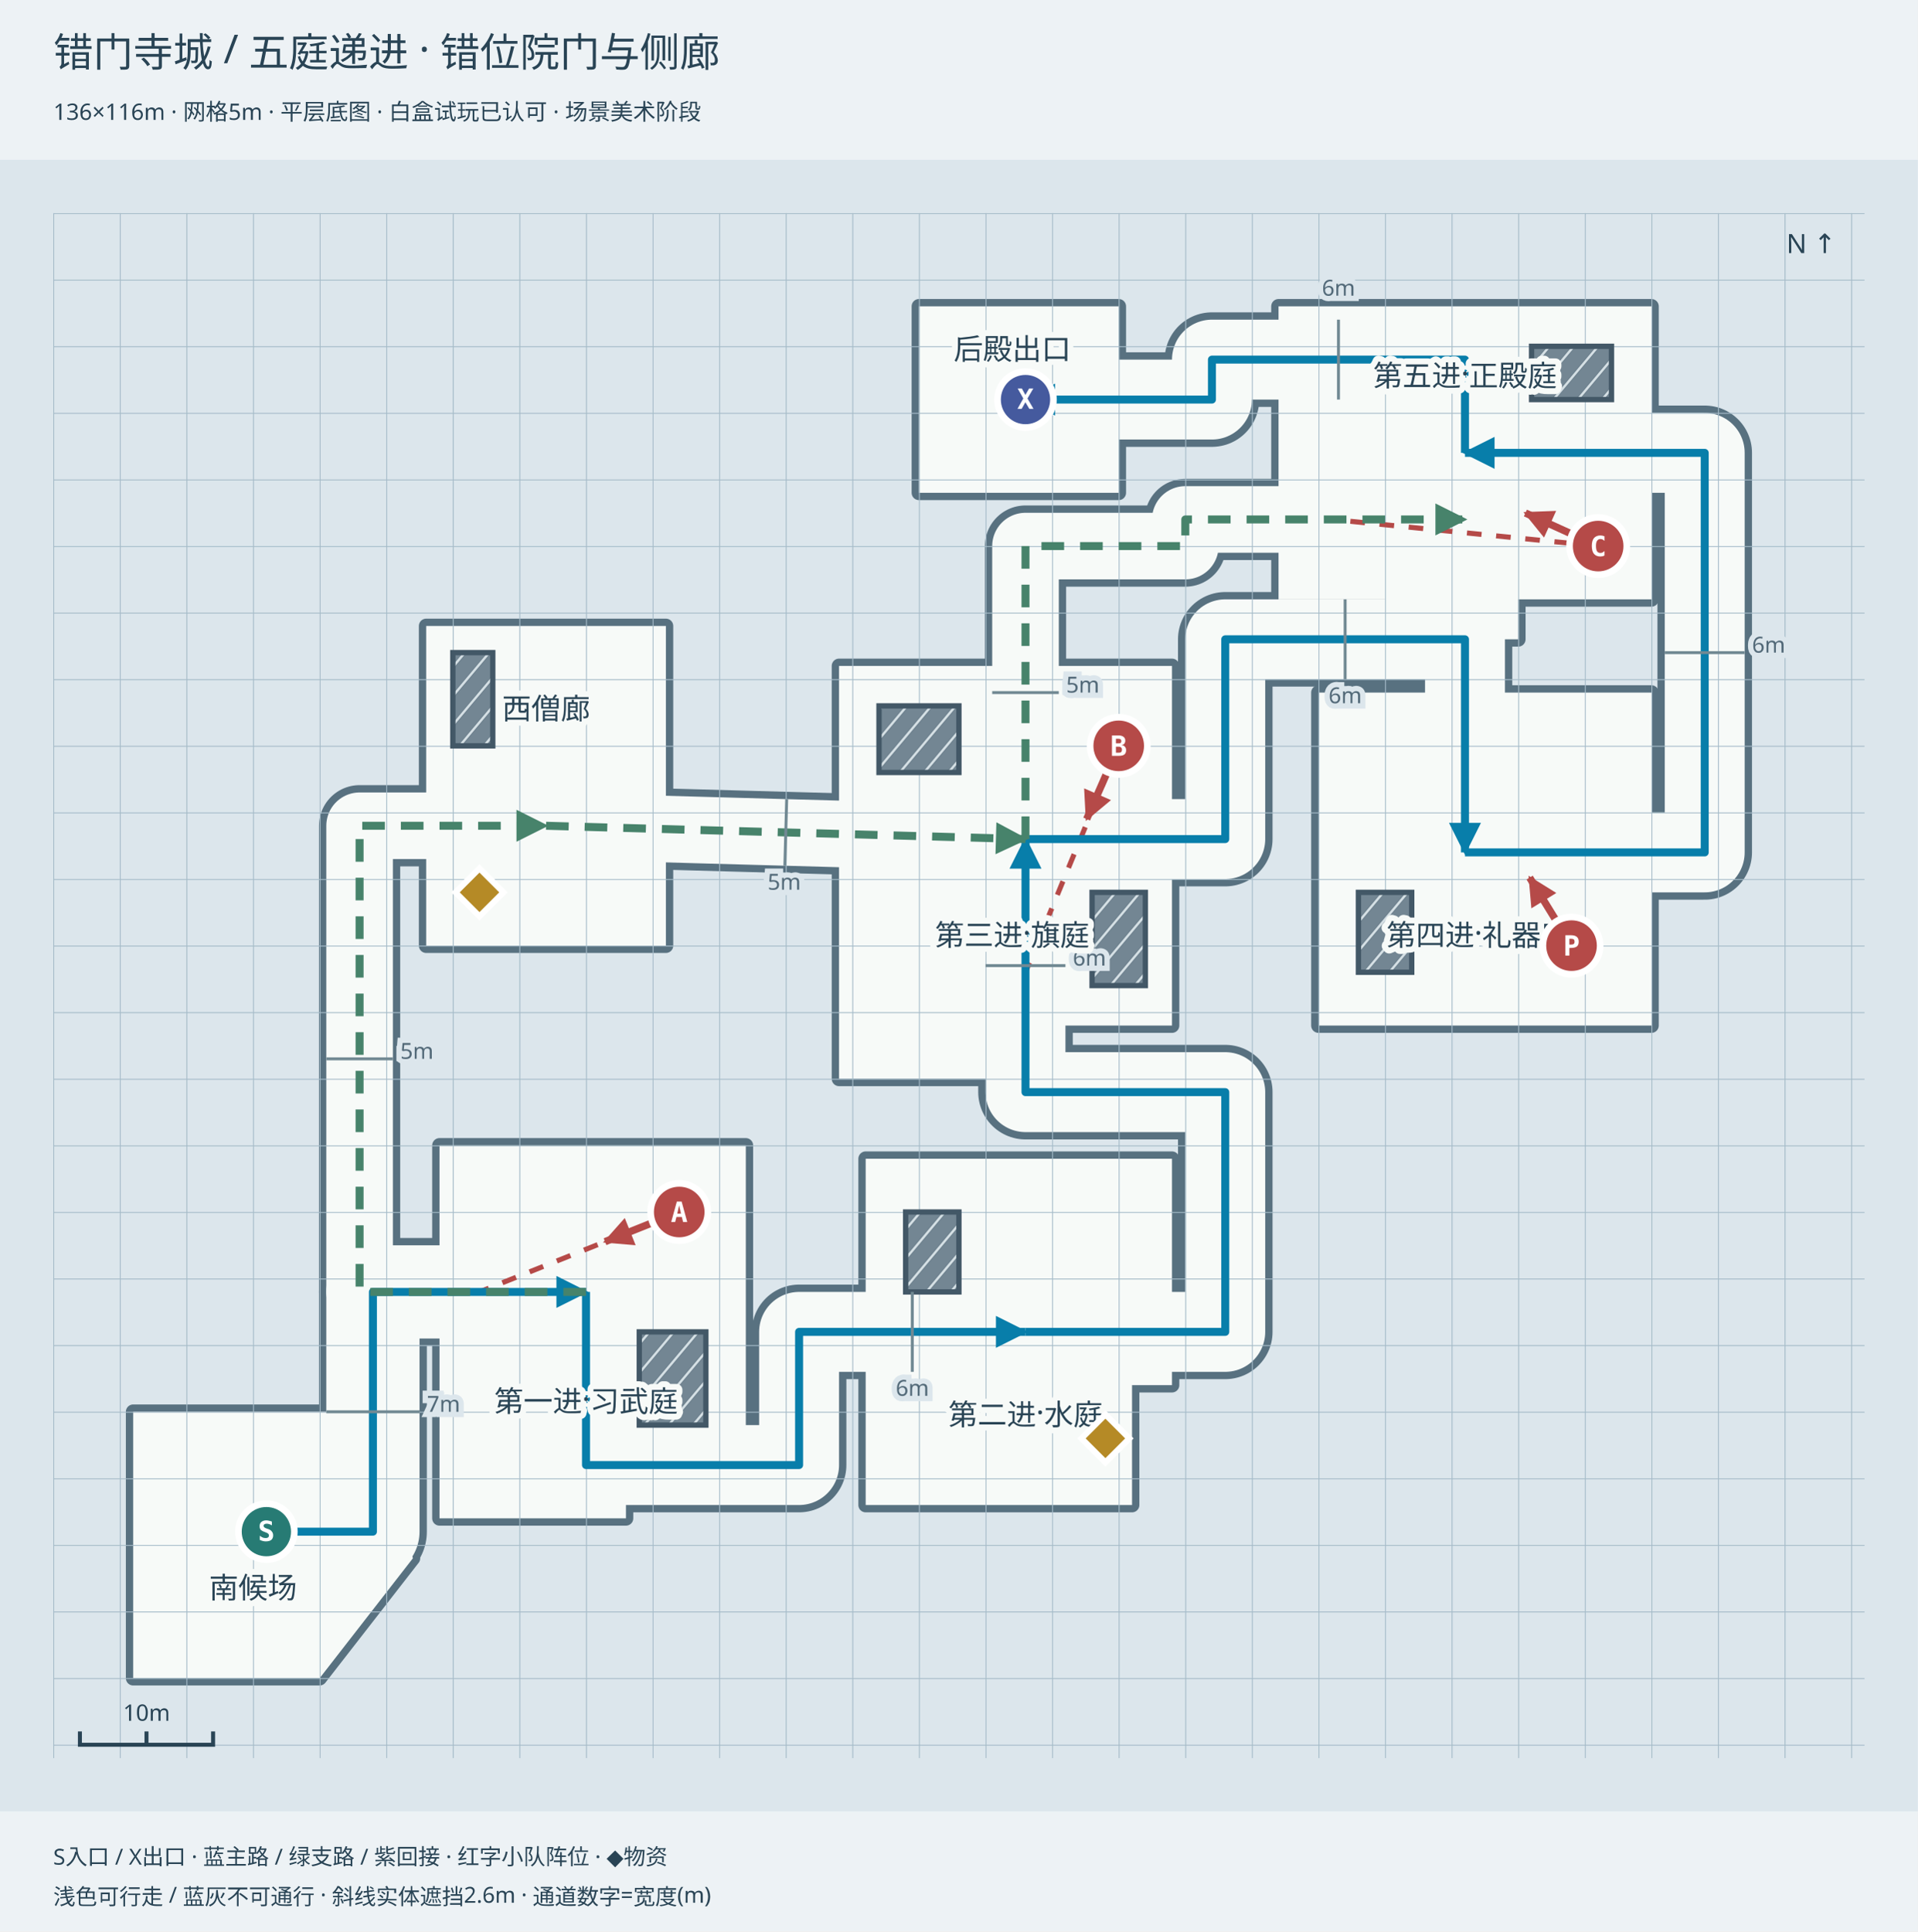
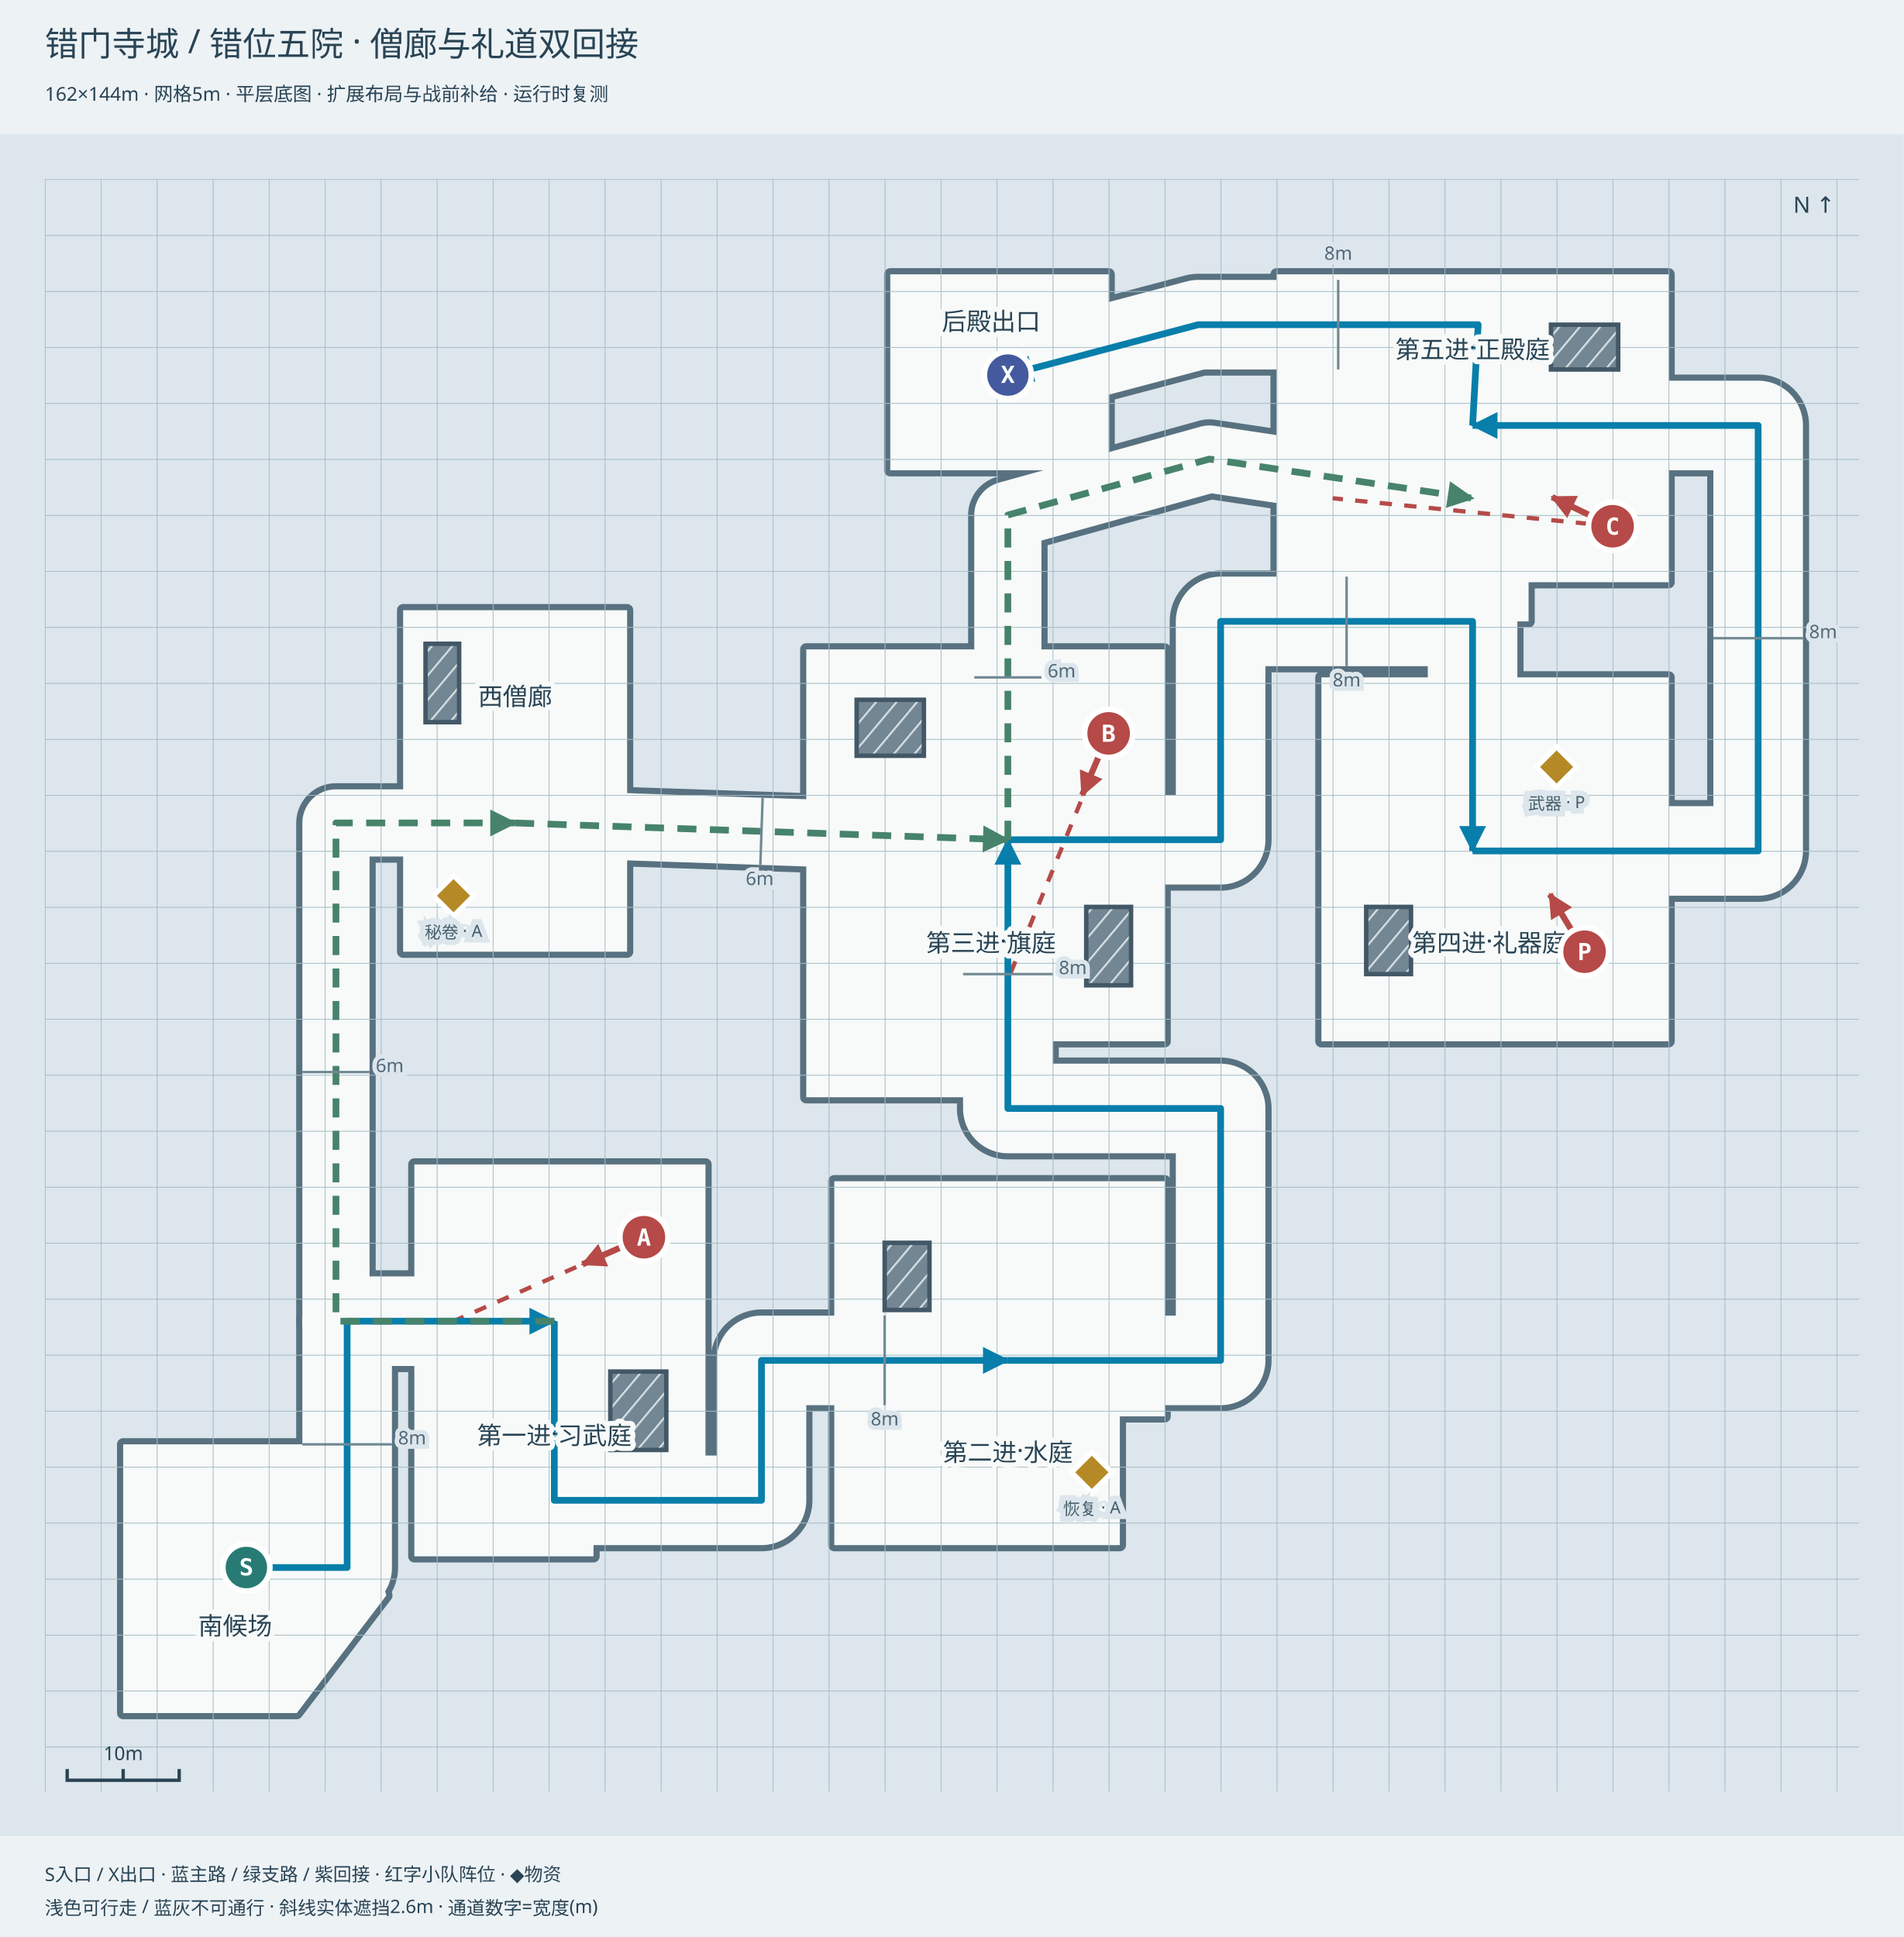
- <svg xmlns="http://www.w3.org/2000/svg" viewBox="0 0 144 145" role="img">
-   <rect width="144" height="145" fill="#edf2f5" />
-   <text style="text-anchor:start" x="4" y="5" font-family="Microsoft YaHei,sans-serif" font-size="3" fill="#294455">错门寺城 / 五庭递进 · 错位院门与侧廊</text>
-   <text style="text-anchor:start" x="4" y="9" font-family="Microsoft YaHei,sans-serif" font-size="1.7" fill="#526978">136×116m · 网格5m · 平层底图 · 白盒试玩已认可 · 场景美术阶段</text>
+ <svg xmlns="http://www.w3.org/2000/svg" viewBox="0 0 170 173" role="img">
+   <rect width="170" height="173" fill="#edf2f5" />
+   <text style="text-anchor:start" x="4" y="5" font-family="Microsoft YaHei,sans-serif" font-size="3" fill="#294455">错门寺城 / 错位五院 · 僧廊与礼道双回接</text>
+   <text style="text-anchor:start" x="4" y="9" font-family="Microsoft YaHei,sans-serif" font-size="1.7" fill="#526978">162×144m · 网格5m · 平层底图 · 扩展布局与战前补给 · 运行时复测</text>
  <g transform="translate(0 12)">
    <defs>
      <pattern id="desert-4-grid" width="5" height="5" patternUnits="userSpaceOnUse">
        <path d="M5 0H0V5" fill="none" stroke="#a5bbc8" stroke-width=".13" />
      </pattern>
      <pattern id="desert-4-hatch" width="1.4" height="1.4" patternUnits="userSpaceOnUse" patternTransform="rotate(40)">
        <rect width="1.4" height="1.4" fill="#738693" />
        <path d="M0 0V1.4" stroke="#d1dce1" stroke-width=".35" />
      </pattern>
      <marker id="desert-4-main" markerWidth="4" markerHeight="4" refX="3.7" refY="2" orient="auto" markerUnits="strokeWidth">
        <path d="M0 0L4 2 0 4" fill="#087eaa" />
      </marker>
      <marker id="desert-4-optional" markerWidth="4" markerHeight="4" refX="3.7" refY="2" orient="auto" markerUnits="strokeWidth">
        <path d="M0 0L4 2 0 4" fill="#47836b" />
      </marker>
      <marker id="desert-4-return" markerWidth="4" markerHeight="4" refX="3.7" refY="2" orient="auto" markerUnits="strokeWidth">
        <path d="M0 0L4 2 0 4" fill="#825d98" />
      </marker>
      <marker id="desert-4-threat" markerWidth="4" markerHeight="4" refX="3.7" refY="2" orient="auto" markerUnits="strokeWidth">
        <path d="M0 0L4 2 0 4" fill="#b54a48" />
      </marker>
    </defs>
    <style>text{font-family:'Microsoft YaHei','PingFang SC',sans-serif;fill:#294455;text-anchor:middle;pointer-events:none}.room-label{paint-order:stroke;stroke:#f7faf8;stroke-width:.9;stroke-linejoin:round}.dim{fill:#526978;paint-order:stroke;stroke:#dce6ec;stroke-width:.8}.portal{fill:white;font-family:Consolas,monospace;font-weight:bold}.note{fill:#465f6c;paint-order:stroke;stroke:#dce6ec;stroke-width:1}</style>
-     <rect width="144" height="124" fill="#dce6ec" />
+     <rect width="170" height="152" fill="#dce6ec" />
    <g transform="translate(4 4)">
-       <polyline points="16,99 24,99 24,81 40,81" fill="none" stroke="#587180" stroke-width="8.1" stroke-linecap="round" stroke-linejoin="round" />
-       <polyline points="40,81 40,94 56,94 56,84 73,84" fill="none" stroke="#587180" stroke-width="7.1" stroke-linecap="round" stroke-linejoin="round" />
-       <polyline points="73,84 88,84 88,66 73,66 73,47" fill="none" stroke="#587180" stroke-width="7.1" stroke-linecap="round" stroke-linejoin="round" />
-       <polyline points="73,47 88,47 88,32 106,32 106,48" fill="none" stroke="#587180" stroke-width="7.1" stroke-linecap="round" stroke-linejoin="round" />
-       <polyline points="106,48 124,48 124,18 106,18" fill="none" stroke="#587180" stroke-width="7.1" stroke-linecap="round" stroke-linejoin="round" />
-       <polyline points="106,18 106,11 87,11 87,14 73,14" fill="none" stroke="#587180" stroke-width="7.1" stroke-linecap="round" stroke-linejoin="round" />
-       <polyline points="40,81 23,81 23,46 37,46" fill="none" stroke="#587180" stroke-width="6.1" stroke-linecap="round" stroke-linejoin="round" />
-       <polyline points="37,46 73,47" fill="none" stroke="#587180" stroke-width="6.1" stroke-linecap="round" stroke-linejoin="round" />
-       <polyline points="73,47 73,25 85,25 85,23 106,23" fill="none" stroke="#587180" stroke-width="6.1" stroke-linecap="round" stroke-linejoin="round" />
-       <polygon points="6,90 24,90 27,101 20,110 6,110" fill="#587180" stroke="#587180" stroke-width="1.1" stroke-linejoin="round" />
-       <polygon points="29,70 52,70 52,94 43,94 43,98 29,98" fill="#587180" stroke="#587180" stroke-width="1.1" stroke-linejoin="round" />
-       <polygon points="61,71 84,71 84,88 81,88 81,97 61,97" fill="#587180" stroke="#587180" stroke-width="1.1" stroke-linejoin="round" />
-       <polygon points="59,34 84,34 84,61 72,61 72,65 59,65" fill="#587180" stroke="#587180" stroke-width="1.1" stroke-linejoin="round" />
-       <polygon points="95,36 120,36 120,61 95,61" fill="#587180" stroke="#587180" stroke-width="1.1" stroke-linejoin="round" />
-       <polygon points="92,7 120,7 120,29 110,29 110,32 100,32 100,29 92,29" fill="#587180" stroke="#587180" stroke-width="1.1" stroke-linejoin="round" />
-       <polygon points="28,31 46,31 46,55 28,55" fill="#587180" stroke="#587180" stroke-width="1.1" stroke-linejoin="round" />
-       <polygon points="65,7 80,7 80,21 65,21" fill="#587180" stroke="#587180" stroke-width="1.1" stroke-linejoin="round" />
-       <polyline points="16,99 24,99 24,81 40,81" fill="none" stroke="#f7faf8" stroke-width="7" stroke-linecap="round" stroke-linejoin="round" />
-       <polyline points="40,81 40,94 56,94 56,84 73,84" fill="none" stroke="#f7faf8" stroke-width="6" stroke-linecap="round" stroke-linejoin="round" />
-       <polyline points="73,84 88,84 88,66 73,66 73,47" fill="none" stroke="#f7faf8" stroke-width="6" stroke-linecap="round" stroke-linejoin="round" />
-       <polyline points="73,47 88,47 88,32 106,32 106,48" fill="none" stroke="#f7faf8" stroke-width="6" stroke-linecap="round" stroke-linejoin="round" />
-       <polyline points="106,48 124,48 124,18 106,18" fill="none" stroke="#f7faf8" stroke-width="6" stroke-linecap="round" stroke-linejoin="round" />
-       <polyline points="106,18 106,11 87,11 87,14 73,14" fill="none" stroke="#f7faf8" stroke-width="6" stroke-linecap="round" stroke-linejoin="round" />
-       <polyline points="40,81 23,81 23,46 37,46" fill="none" stroke="#f7faf8" stroke-width="5" stroke-linecap="round" stroke-linejoin="round" />
-       <polyline points="37,46 73,47" fill="none" stroke="#f7faf8" stroke-width="5" stroke-linecap="round" stroke-linejoin="round" />
-       <polyline points="73,47 73,25 85,25 85,23 106,23" fill="none" stroke="#f7faf8" stroke-width="5" stroke-linecap="round" stroke-linejoin="round" />
-       <polygon points="6,90 24,90 27,101 20,110 6,110" fill="#f7faf8" stroke="none" stroke-width="0" stroke-linejoin="round" />
-       <polygon points="29,70 52,70 52,94 43,94 43,98 29,98" fill="#f7faf8" stroke="none" stroke-width="0" stroke-linejoin="round" />
-       <polygon points="61,71 84,71 84,88 81,88 81,97 61,97" fill="#f7faf8" stroke="none" stroke-width="0" stroke-linejoin="round" />
-       <polygon points="59,34 84,34 84,61 72,61 72,65 59,65" fill="#f7faf8" stroke="none" stroke-width="0" stroke-linejoin="round" />
-       <polygon points="95,36 120,36 120,61 95,61" fill="#f7faf8" stroke="none" stroke-width="0" stroke-linejoin="round" />
-       <polygon points="92,7 120,7 120,29 110,29 110,32 100,32 100,29 92,29" fill="#f7faf8" stroke="none" stroke-width="0" stroke-linejoin="round" />
-       <polygon points="28,31 46,31 46,55 28,55" fill="#f7faf8" stroke="none" stroke-width="0" stroke-linejoin="round" />
-       <polygon points="65,7 80,7 80,21 65,21" fill="#f7faf8" stroke="none" stroke-width="0" stroke-linejoin="round" />
-       <rect width="136" height="116" fill="url(#desert-4-grid)" />
-       <polygon points="44,84 49,84 49,91 44,91" fill="url(#desert-4-hatch)" stroke="#435867" stroke-width=".4" />
-       <polygon points="64,75 68,75 68,81 64,81" fill="url(#desert-4-hatch)" stroke="#435867" stroke-width=".4" />
-       <polygon points="62,37 68,37 68,42 62,42" fill="url(#desert-4-hatch)" stroke="#435867" stroke-width=".4" />
-       <polygon points="78,51 82,51 82,58 78,58" fill="url(#desert-4-hatch)" stroke="#435867" stroke-width=".4" />
-       <polygon points="98,51 102,51 102,57 98,57" fill="url(#desert-4-hatch)" stroke="#435867" stroke-width=".4" />
-       <polygon points="111,10 117,10 117,14 111,14" fill="url(#desert-4-hatch)" stroke="#435867" stroke-width=".4" />
-       <polygon points="30,33 33,33 33,40 30,40" fill="url(#desert-4-hatch)" stroke="#435867" stroke-width=".4" />
+       <polyline points="18,124 27,124 27,102 45.5,102" fill="none" stroke="#587180" stroke-width="9.1" stroke-linecap="round" stroke-linejoin="round" />
+       <polyline points="45.5,102 45.5,118 64,118 64,105.5 86,105.5" fill="none" stroke="#587180" stroke-width="9.1" stroke-linecap="round" stroke-linejoin="round" />
+       <polyline points="86,105.5 105,105.5 105,83 86,83 86,59" fill="none" stroke="#587180" stroke-width="9.1" stroke-linecap="round" stroke-linejoin="round" />
+       <polyline points="86,59 105,59 105,39.5 127.5,39.5 127.5,60" fill="none" stroke="#587180" stroke-width="9.1" stroke-linecap="round" stroke-linejoin="round" />
+       <polyline points="127.5,60 153,60 153,22 127.5,22" fill="none" stroke="#587180" stroke-width="9.1" stroke-linecap="round" stroke-linejoin="round" />
+       <polyline points="127.5,22 128,13 103,13 86,17.5" fill="none" stroke="#587180" stroke-width="9.1" stroke-linecap="round" stroke-linejoin="round" />
+       <polyline points="45.5,102 26,102 26,57.5 42,57.5" fill="none" stroke="#587180" stroke-width="7.1" stroke-linecap="round" stroke-linejoin="round" />
+       <polyline points="42,57.5 86,59" fill="none" stroke="#587180" stroke-width="7.1" stroke-linecap="round" stroke-linejoin="round" />
+       <polyline points="86,59 86,30 104,25 127.5,28.5" fill="none" stroke="#587180" stroke-width="7.1" stroke-linecap="round" stroke-linejoin="round" />
+       <polygon points="7,113 27,113 30.5,126.5 22.5,137 7,137" fill="#587180" stroke="#587180" stroke-width="1.1" stroke-linejoin="round" />
+       <polygon points="33,88 59,88 59,118 49,118 49,123 33,123" fill="#587180" stroke="#587180" stroke-width="1.1" stroke-linejoin="round" />
+       <polygon points="70.5,89.5 100,89.5 100,110.5 96,110.5 96,122 70.5,122" fill="#587180" stroke="#587180" stroke-width="1.1" stroke-linejoin="round" />
+       <polygon points="68,42 100,42 100,77 84.5,77 84.5,82 68,82" fill="#587180" stroke="#587180" stroke-width="1.1" stroke-linejoin="round" />
+       <polygon points="114,44.5 145,44.5 145,77 114,77" fill="#587180" stroke="#587180" stroke-width="1.1" stroke-linejoin="round" />
+       <polygon points="110,8.5 145,8.5 145,36 132.5,36 132.5,39.5 120,39.5 120,36 110,36" fill="#587180" stroke="#587180" stroke-width="1.1" stroke-linejoin="round" />
+       <polygon points="32,38.5 52,38.5 52,69 32,69" fill="#587180" stroke="#587180" stroke-width="1.1" stroke-linejoin="round" />
+       <polygon points="75.5,8.5 95,8.5 95,26 75.5,26" fill="#587180" stroke="#587180" stroke-width="1.1" stroke-linejoin="round" />
+       <polyline points="18,124 27,124 27,102 45.5,102" fill="none" stroke="#f7faf8" stroke-width="8" stroke-linecap="round" stroke-linejoin="round" />
+       <polyline points="45.5,102 45.5,118 64,118 64,105.5 86,105.5" fill="none" stroke="#f7faf8" stroke-width="8" stroke-linecap="round" stroke-linejoin="round" />
+       <polyline points="86,105.5 105,105.5 105,83 86,83 86,59" fill="none" stroke="#f7faf8" stroke-width="8" stroke-linecap="round" stroke-linejoin="round" />
+       <polyline points="86,59 105,59 105,39.5 127.5,39.5 127.5,60" fill="none" stroke="#f7faf8" stroke-width="8" stroke-linecap="round" stroke-linejoin="round" />
+       <polyline points="127.5,60 153,60 153,22 127.5,22" fill="none" stroke="#f7faf8" stroke-width="8" stroke-linecap="round" stroke-linejoin="round" />
+       <polyline points="127.5,22 128,13 103,13 86,17.5" fill="none" stroke="#f7faf8" stroke-width="8" stroke-linecap="round" stroke-linejoin="round" />
+       <polyline points="45.5,102 26,102 26,57.5 42,57.5" fill="none" stroke="#f7faf8" stroke-width="6" stroke-linecap="round" stroke-linejoin="round" />
+       <polyline points="42,57.5 86,59" fill="none" stroke="#f7faf8" stroke-width="6" stroke-linecap="round" stroke-linejoin="round" />
+       <polyline points="86,59 86,30 104,25 127.5,28.5" fill="none" stroke="#f7faf8" stroke-width="6" stroke-linecap="round" stroke-linejoin="round" />
+       <polygon points="7,113 27,113 30.5,126.5 22.5,137 7,137" fill="#f7faf8" stroke="none" stroke-width="0" stroke-linejoin="round" />
+       <polygon points="33,88 59,88 59,118 49,118 49,123 33,123" fill="#f7faf8" stroke="none" stroke-width="0" stroke-linejoin="round" />
+       <polygon points="70.5,89.5 100,89.5 100,110.5 96,110.5 96,122 70.5,122" fill="#f7faf8" stroke="none" stroke-width="0" stroke-linejoin="round" />
+       <polygon points="68,42 100,42 100,77 84.5,77 84.5,82 68,82" fill="#f7faf8" stroke="none" stroke-width="0" stroke-linejoin="round" />
+       <polygon points="114,44.5 145,44.5 145,77 114,77" fill="#f7faf8" stroke="none" stroke-width="0" stroke-linejoin="round" />
+       <polygon points="110,8.5 145,8.5 145,36 132.5,36 132.5,39.5 120,39.5 120,36 110,36" fill="#f7faf8" stroke="none" stroke-width="0" stroke-linejoin="round" />
+       <polygon points="32,38.5 52,38.5 52,69 32,69" fill="#f7faf8" stroke="none" stroke-width="0" stroke-linejoin="round" />
+       <polygon points="75.5,8.5 95,8.5 95,26 75.5,26" fill="#f7faf8" stroke="none" stroke-width="0" stroke-linejoin="round" />
+       <rect width="162" height="144" fill="url(#desert-4-grid)" />
+       <polygon points="50.5,106.5 55.5,106.5 55.5,113.5 50.5,113.5" fill="url(#desert-4-hatch)" stroke="#435867" stroke-width=".4" />
+       <polygon points="75,95 79,95 79,101 75,101" fill="url(#desert-4-hatch)" stroke="#435867" stroke-width=".4" />
+       <polygon points="72.5,46.5 78.5,46.5 78.5,51.5 72.5,51.5" fill="url(#desert-4-hatch)" stroke="#435867" stroke-width=".4" />
+       <polygon points="93,65 97,65 97,72 93,72" fill="url(#desert-4-hatch)" stroke="#435867" stroke-width=".4" />
+       <polygon points="118,65 122,65 122,71 118,71" fill="url(#desert-4-hatch)" stroke="#435867" stroke-width=".4" />
+       <polygon points="134.5,13 140.5,13 140.5,17 134.5,17" fill="url(#desert-4-hatch)" stroke="#435867" stroke-width=".4" />
+       <polygon points="34,41.5 37,41.5 37,48.5 34,48.5" fill="url(#desert-4-hatch)" stroke="#435867" stroke-width=".4" />
      <g data-layer="sightlines">
        <g>
-           <line x1="47" y1="75" x2="32" y2="81" stroke="#b54a48" stroke-width=".38" stroke-dasharray="1.1 1.1" />
+           <line x1="53.5" y1="94.5" x2="36.5" y2="102" stroke="#b54a48" stroke-width=".38" stroke-dasharray="1.1 1.1" />
        </g>
        <g>
-           <line x1="80" y1="40" x2="73" y2="57" stroke="#b54a48" stroke-width=".38" stroke-dasharray="1.1 1.1" />
+           <line x1="95" y1="49.5" x2="86" y2="71.5" stroke="#b54a48" stroke-width=".38" stroke-dasharray="1.1 1.1" />
        </g>
        <g>
-           <line x1="116" y1="25" x2="96" y2="23" stroke="#b54a48" stroke-width=".38" stroke-dasharray="1.1 1.1" />
+           <line x1="140" y1="31" x2="115" y2="28.5" stroke="#b54a48" stroke-width=".38" stroke-dasharray="1.1 1.1" />
        </g>
      </g>
      <g data-layer="routes">
-         <polyline points="16,99 24,99 24,81 40,81" fill="none" stroke="#087eaa" stroke-width="0.6" stroke-dasharray="none" stroke-linejoin="round" marker-end="url(#desert-4-main)" />
-         <polyline points="40,81 40,94 56,94 56,84 73,84" fill="none" stroke="#087eaa" stroke-width="0.6" stroke-dasharray="none" stroke-linejoin="round" marker-end="url(#desert-4-main)" />
-         <polyline points="73,84 88,84 88,66 73,66 73,47" fill="none" stroke="#087eaa" stroke-width="0.6" stroke-dasharray="none" stroke-linejoin="round" marker-end="url(#desert-4-main)" />
-         <polyline points="73,47 88,47 88,32 106,32 106,48" fill="none" stroke="#087eaa" stroke-width="0.6" stroke-dasharray="none" stroke-linejoin="round" marker-end="url(#desert-4-main)" />
-         <polyline points="106,48 124,48 124,18 106,18" fill="none" stroke="#087eaa" stroke-width="0.6" stroke-dasharray="none" stroke-linejoin="round" marker-end="url(#desert-4-main)" />
-         <polyline points="106,18 106,11 87,11 87,14 73,14" fill="none" stroke="#087eaa" stroke-width="0.6" stroke-dasharray="none" stroke-linejoin="round" marker-end="url(#desert-4-main)" />
-         <polyline points="40,81 23,81 23,46 37,46" fill="none" stroke="#47836b" stroke-width="0.6" stroke-dasharray="1.7 1.2" stroke-linejoin="round" marker-end="url(#desert-4-optional)" />
-         <polyline points="37,46 73,47" fill="none" stroke="#47836b" stroke-width="0.6" stroke-dasharray="1.7 1.2" stroke-linejoin="round" marker-end="url(#desert-4-optional)" />
-         <polyline points="73,47 73,25 85,25 85,23 106,23" fill="none" stroke="#47836b" stroke-width="0.6" stroke-dasharray="1.7 1.2" stroke-linejoin="round" marker-end="url(#desert-4-optional)" />
+         <polyline points="18,124 27,124 27,102 45.5,102" fill="none" stroke="#087eaa" stroke-width="0.6" stroke-dasharray="none" stroke-linejoin="round" marker-end="url(#desert-4-main)" />
+         <polyline points="45.5,102 45.5,118 64,118 64,105.5 86,105.5" fill="none" stroke="#087eaa" stroke-width="0.6" stroke-dasharray="none" stroke-linejoin="round" marker-end="url(#desert-4-main)" />
+         <polyline points="86,105.5 105,105.5 105,83 86,83 86,59" fill="none" stroke="#087eaa" stroke-width="0.6" stroke-dasharray="none" stroke-linejoin="round" marker-end="url(#desert-4-main)" />
+         <polyline points="86,59 105,59 105,39.5 127.5,39.5 127.5,60" fill="none" stroke="#087eaa" stroke-width="0.6" stroke-dasharray="none" stroke-linejoin="round" marker-end="url(#desert-4-main)" />
+         <polyline points="127.5,60 153,60 153,22 127.5,22" fill="none" stroke="#087eaa" stroke-width="0.6" stroke-dasharray="none" stroke-linejoin="round" marker-end="url(#desert-4-main)" />
+         <polyline points="127.5,22 128,13 103,13 86,17.5" fill="none" stroke="#087eaa" stroke-width="0.6" stroke-dasharray="none" stroke-linejoin="round" marker-end="url(#desert-4-main)" />
+         <polyline points="45.5,102 26,102 26,57.5 42,57.5" fill="none" stroke="#47836b" stroke-width="0.6" stroke-dasharray="1.7 1.2" stroke-linejoin="round" marker-end="url(#desert-4-optional)" />
+         <polyline points="42,57.5 86,59" fill="none" stroke="#47836b" stroke-width="0.6" stroke-dasharray="1.7 1.2" stroke-linejoin="round" marker-end="url(#desert-4-optional)" />
+         <polyline points="86,59 86,30 104,25 127.5,28.5" fill="none" stroke="#47836b" stroke-width="0.6" stroke-dasharray="1.7 1.2" stroke-linejoin="round" marker-end="url(#desert-4-optional)" />
      </g>
      <g data-layer="dimensions">
        <g>
-           <line x1="20.5" y1="90" x2="27.5" y2="90" stroke="#718993" stroke-width=".22" />
-           <text x="29.3" y="90" class="dim" font-size="1.65">7m</text>
+           <line x1="23" y1="113" x2="31" y2="113" stroke="#718993" stroke-width=".22" />
+           <text x="32.8" y="113" class="dim" font-size="1.65">8m</text>
        </g>
        <g>
-           <line x1="64.5" y1="81" x2="64.5" y2="87" stroke="#718993" stroke-width=".22" />
-           <text x="64.5" y="88.8" class="dim" font-size="1.65">6m</text>
+           <line x1="75" y1="101.5" x2="75" y2="109.5" stroke="#718993" stroke-width=".22" />
+           <text x="75" y="111.3" class="dim" font-size="1.65">8m</text>
        </g>
        <g>
-           <line x1="70" y1="56.5" x2="76" y2="56.5" stroke="#718993" stroke-width=".22" />
-           <text x="77.8" y="56.5" class="dim" font-size="1.65">6m</text>
+           <line x1="82" y1="71" x2="90" y2="71" stroke="#718993" stroke-width=".22" />
+           <text x="91.8" y="71" class="dim" font-size="1.65">8m</text>
        </g>
        <g>
-           <line x1="97" y1="29" x2="97" y2="35" stroke="#718993" stroke-width=".22" />
-           <text x="97" y="36.8" class="dim" font-size="1.65">6m</text>
+           <line x1="116.25" y1="35.5" x2="116.25" y2="43.5" stroke="#718993" stroke-width=".22" />
+           <text x="116.25" y="45.3" class="dim" font-size="1.65">8m</text>
        </g>
        <g>
-           <line x1="121" y1="33" x2="127" y2="33" stroke="#718993" stroke-width=".22" />
-           <text x="128.8" y="33" class="dim" font-size="1.65">6m</text>
+           <line x1="149" y1="41" x2="157" y2="41" stroke="#718993" stroke-width=".22" />
+           <text x="158.8" y="41" class="dim" font-size="1.65">8m</text>
        </g>
        <g>
-           <line x1="96.5" y1="14" x2="96.5" y2="8" stroke="#718993" stroke-width=".22" />
-           <text x="96.5" y="6.2" class="dim" font-size="1.65">6m</text>
+           <line x1="115.5" y1="17" x2="115.5" y2="9" stroke="#718993" stroke-width=".22" />
+           <text x="115.5" y="7.2" class="dim" font-size="1.65">8m</text>
        </g>
        <g>
-           <line x1="20.5" y1="63.5" x2="25.5" y2="63.5" stroke="#718993" stroke-width=".22" />
-           <text x="27.3" y="63.5" class="dim" font-size="1.65">5m</text>
+           <line x1="23" y1="79.75" x2="29" y2="79.75" stroke="#718993" stroke-width=".22" />
+           <text x="30.8" y="79.75" class="dim" font-size="1.65">6m</text>
        </g>
        <g>
-           <line x1="55.069" y1="44.001" x2="54.931" y2="48.999" stroke="#718993" stroke-width=".22" />
-           <text x="54.881" y="50.798" class="dim" font-size="1.65">5m</text>
+           <line x1="64.102" y1="55.252" x2="63.898" y2="61.248" stroke="#718993" stroke-width=".22" />
+           <text x="63.836" y="63.047" class="dim" font-size="1.65">6m</text>
        </g>
        <g>
-           <line x1="70.5" y1="36" x2="75.5" y2="36" stroke="#718993" stroke-width=".22" />
-           <text x="77.3" y="36" class="dim" font-size="1.65">5m</text>
+           <line x1="83" y1="44.5" x2="89" y2="44.5" stroke="#718993" stroke-width=".22" />
+           <text x="90.8" y="44.5" class="dim" font-size="1.65">6m</text>
        </g>
      </g>
      <g data-layer="labels">
-         <text x="15" y="104" class="room-label" font-size="2.2">南候场</text>
-         <text x="40" y="90" class="room-label" font-size="2.2">第一进·习武庭</text>
-         <text x="73" y="91" class="room-label" font-size="2.2">第二进·水庭</text>
-         <text x="72" y="55" class="room-label" font-size="2.2">第三进·旗庭</text>
-         <text x="107" y="55" class="room-label" font-size="2.2">第四进·礼器庭</text>
-         <text x="106" y="13" class="room-label" font-size="2.2">第五进·正殿庭</text>
-         <text x="37" y="38" class="room-label" font-size="2.2">西僧廊</text>
-         <text x="72" y="11" class="room-label" font-size="2.2">后殿出口</text>
+         <text x="17" y="130" class="room-label" font-size="2.2">南候场</text>
+         <text x="45.5" y="113" class="room-label" font-size="2.2">第一进·习武庭</text>
+         <text x="86" y="114.5" class="room-label" font-size="2.2">第二进·水庭</text>
+         <text x="84.5" y="69" class="room-label" font-size="2.2">第三进·旗庭</text>
+         <text x="129" y="69" class="room-label" font-size="2.2">第四进·礼器庭</text>
+         <text x="127.5" y="16" class="room-label" font-size="2.2">第五进·正殿庭</text>
+         <text x="42" y="47" class="room-label" font-size="2.2">西僧廊</text>
+         <text x="84.5" y="13.5" class="room-label" font-size="2.2">后殿出口</text>
      </g>
      <g data-layer="encounters">
        <g>
-           <line x1="47" y1="75" x2="41.429" y2="77.228" stroke="#b54a48" stroke-width=".55" marker-end="url(#desert-4-threat)" />
-           <circle cx="47" cy="75" r="2.15" fill="#b54a48" stroke="#fff" stroke-width=".5" />
-           <text x="47" y="75.75" class="portal" font-size="2.1">A</text>
+           <line x1="53.5" y1="94.5" x2="48.01" y2="96.922" stroke="#b54a48" stroke-width=".55" marker-end="url(#desert-4-threat)" />
+           <circle cx="53.5" cy="94.5" r="2.15" fill="#b54a48" stroke="#fff" stroke-width=".5" />
+           <text x="53.5" y="95.25" class="portal" font-size="2.1">A</text>
        </g>
        <g>
-           <line x1="80" y1="40" x2="77.595" y2="45.497" stroke="#b54a48" stroke-width=".55" marker-end="url(#desert-4-threat)" />
-           <circle cx="80" cy="40" r="2.15" fill="#b54a48" stroke="#fff" stroke-width=".5" />
-           <text x="80" y="40.75" class="portal" font-size="2.1">B</text>
+           <line x1="95" y1="49.5" x2="92.636" y2="55.015" stroke="#b54a48" stroke-width=".55" marker-end="url(#desert-4-threat)" />
+           <circle cx="95" cy="49.5" r="2.15" fill="#b54a48" stroke="#fff" stroke-width=".5" />
+           <text x="95" y="50.25" class="portal" font-size="2.1">B</text>
        </g>
        <g>
-           <line x1="114" y1="55" x2="110.855" y2="49.89" stroke="#b54a48" stroke-width=".55" marker-end="url(#desert-4-threat)" />
-           <circle cx="114" cy="55" r="2.15" fill="#b54a48" stroke="#fff" stroke-width=".5" />
-           <text x="114" y="55.75" class="portal" font-size="2.1">P</text>
+           <line x1="137.5" y1="69" x2="134.39" y2="63.869" stroke="#b54a48" stroke-width=".55" marker-end="url(#desert-4-threat)" />
+           <circle cx="137.5" cy="69" r="2.15" fill="#b54a48" stroke="#fff" stroke-width=".5" />
+           <text x="137.5" y="69.75" class="portal" font-size="2.1">P</text>
        </g>
        <g>
-           <line x1="116" y1="25" x2="110.538" y2="22.517" stroke="#b54a48" stroke-width=".55" marker-end="url(#desert-4-threat)" />
-           <circle cx="116" cy="25" r="2.15" fill="#b54a48" stroke="#fff" stroke-width=".5" />
-           <text x="116" y="25.75" class="portal" font-size="2.1">C</text>
+           <line x1="140" y1="31" x2="134.594" y2="28.397" stroke="#b54a48" stroke-width=".55" marker-end="url(#desert-4-threat)" />
+           <circle cx="140" cy="31" r="2.15" fill="#b54a48" stroke="#fff" stroke-width=".5" />
+           <text x="140" y="31.75" class="portal" font-size="2.1">C</text>
        </g>
        <g>
-           <path d="M32 49.2l1.8 1.8-1.8 1.8-1.8-1.8z" fill="#b58a26" stroke="#fff" stroke-width=".45" />
+           <path d="M93.5 113.7l1.8 1.8-1.8 1.8-1.8-1.8z" fill="#b58a26" stroke="#fff" stroke-width=".45" />
+           <text x="93.5" y="119.3" class="note" font-size="1.5">恢复 · A</text>
        </g>
        <g>
-           <path d="M79 90.2l1.8 1.8-1.8 1.8-1.8-1.8z" fill="#b58a26" stroke="#fff" stroke-width=".45" />
+           <path d="M36.5 62.2l1.8 1.8-1.8 1.8-1.8-1.8z" fill="#b58a26" stroke="#fff" stroke-width=".45" />
+           <text x="36.5" y="67.8" class="note" font-size="1.5">秘卷 · A</text>
+         </g>
+         <g>
+           <path d="M135 50.7l1.8 1.8-1.8 1.8-1.8-1.8z" fill="#b58a26" stroke="#fff" stroke-width=".45" />
+           <text x="135" y="56.3" class="note" font-size="1.5">武器 · P</text>
        </g>
      </g>
      <g>
-         <circle cx="16" cy="99" r="2.1" fill="#277b74" stroke="#fff" stroke-width=".5" />
-         <text x="16" y="99.7" class="portal" font-size="2.1">S</text>
+         <circle cx="18" cy="124" r="2.1" fill="#277b74" stroke="#fff" stroke-width=".5" />
+         <text x="18" y="124.7" class="portal" font-size="2.1">S</text>
      </g>
      <g>
-         <circle cx="73" cy="14" r="2.1" fill="#455a9e" stroke="#fff" stroke-width=".5" />
-         <text x="73" y="14.7" class="portal" font-size="2.1">X</text>
+         <circle cx="86" cy="17.5" r="2.1" fill="#455a9e" stroke="#fff" stroke-width=".5" />
+         <text x="86" y="18.2" class="portal" font-size="2.1">X</text>
      </g>
-       <g transform="translate(2 115)">
+       <g transform="translate(2 143)">
        <path d="M0-1V0H10V-1M5 0V-1" stroke="#294455" stroke-width=".3" fill="none" />
        <text x="5" y="-1.8" class="" font-size="1.7">10m</text>
      </g>
-       <text x="132" y="3" class="" font-size="2">N ↑</text>
+       <text x="158" y="3" class="" font-size="2">N ↑</text>
    </g>
  </g>
-   <text style="text-anchor:start" x="4" y="140" font-family="Microsoft YaHei,sans-serif" font-size="1.65" fill="#294455">S入口 / X出口 · 蓝主路 / 绿支路 / 紫回接 · 红字小队阵位 · ◆物资</text>
-   <text style="text-anchor:start" x="4" y="143" font-family="Microsoft YaHei,sans-serif" font-size="1.65" fill="#294455">浅色可行走 / 蓝灰不可通行 · 斜线实体遮挡2.6m · 通道数字=宽度(m)</text>
+   <text style="text-anchor:start" x="4" y="168" font-family="Microsoft YaHei,sans-serif" font-size="1.65" fill="#294455">S入口 / X出口 · 蓝主路 / 绿支路 / 紫回接 · 红字小队阵位 · ◆物资</text>
+   <text style="text-anchor:start" x="4" y="171" font-family="Microsoft YaHei,sans-serif" font-size="1.65" fill="#294455">浅色可行走 / 蓝灰不可通行 · 斜线实体遮挡2.6m · 通道数字=宽度(m)</text>
</svg>
